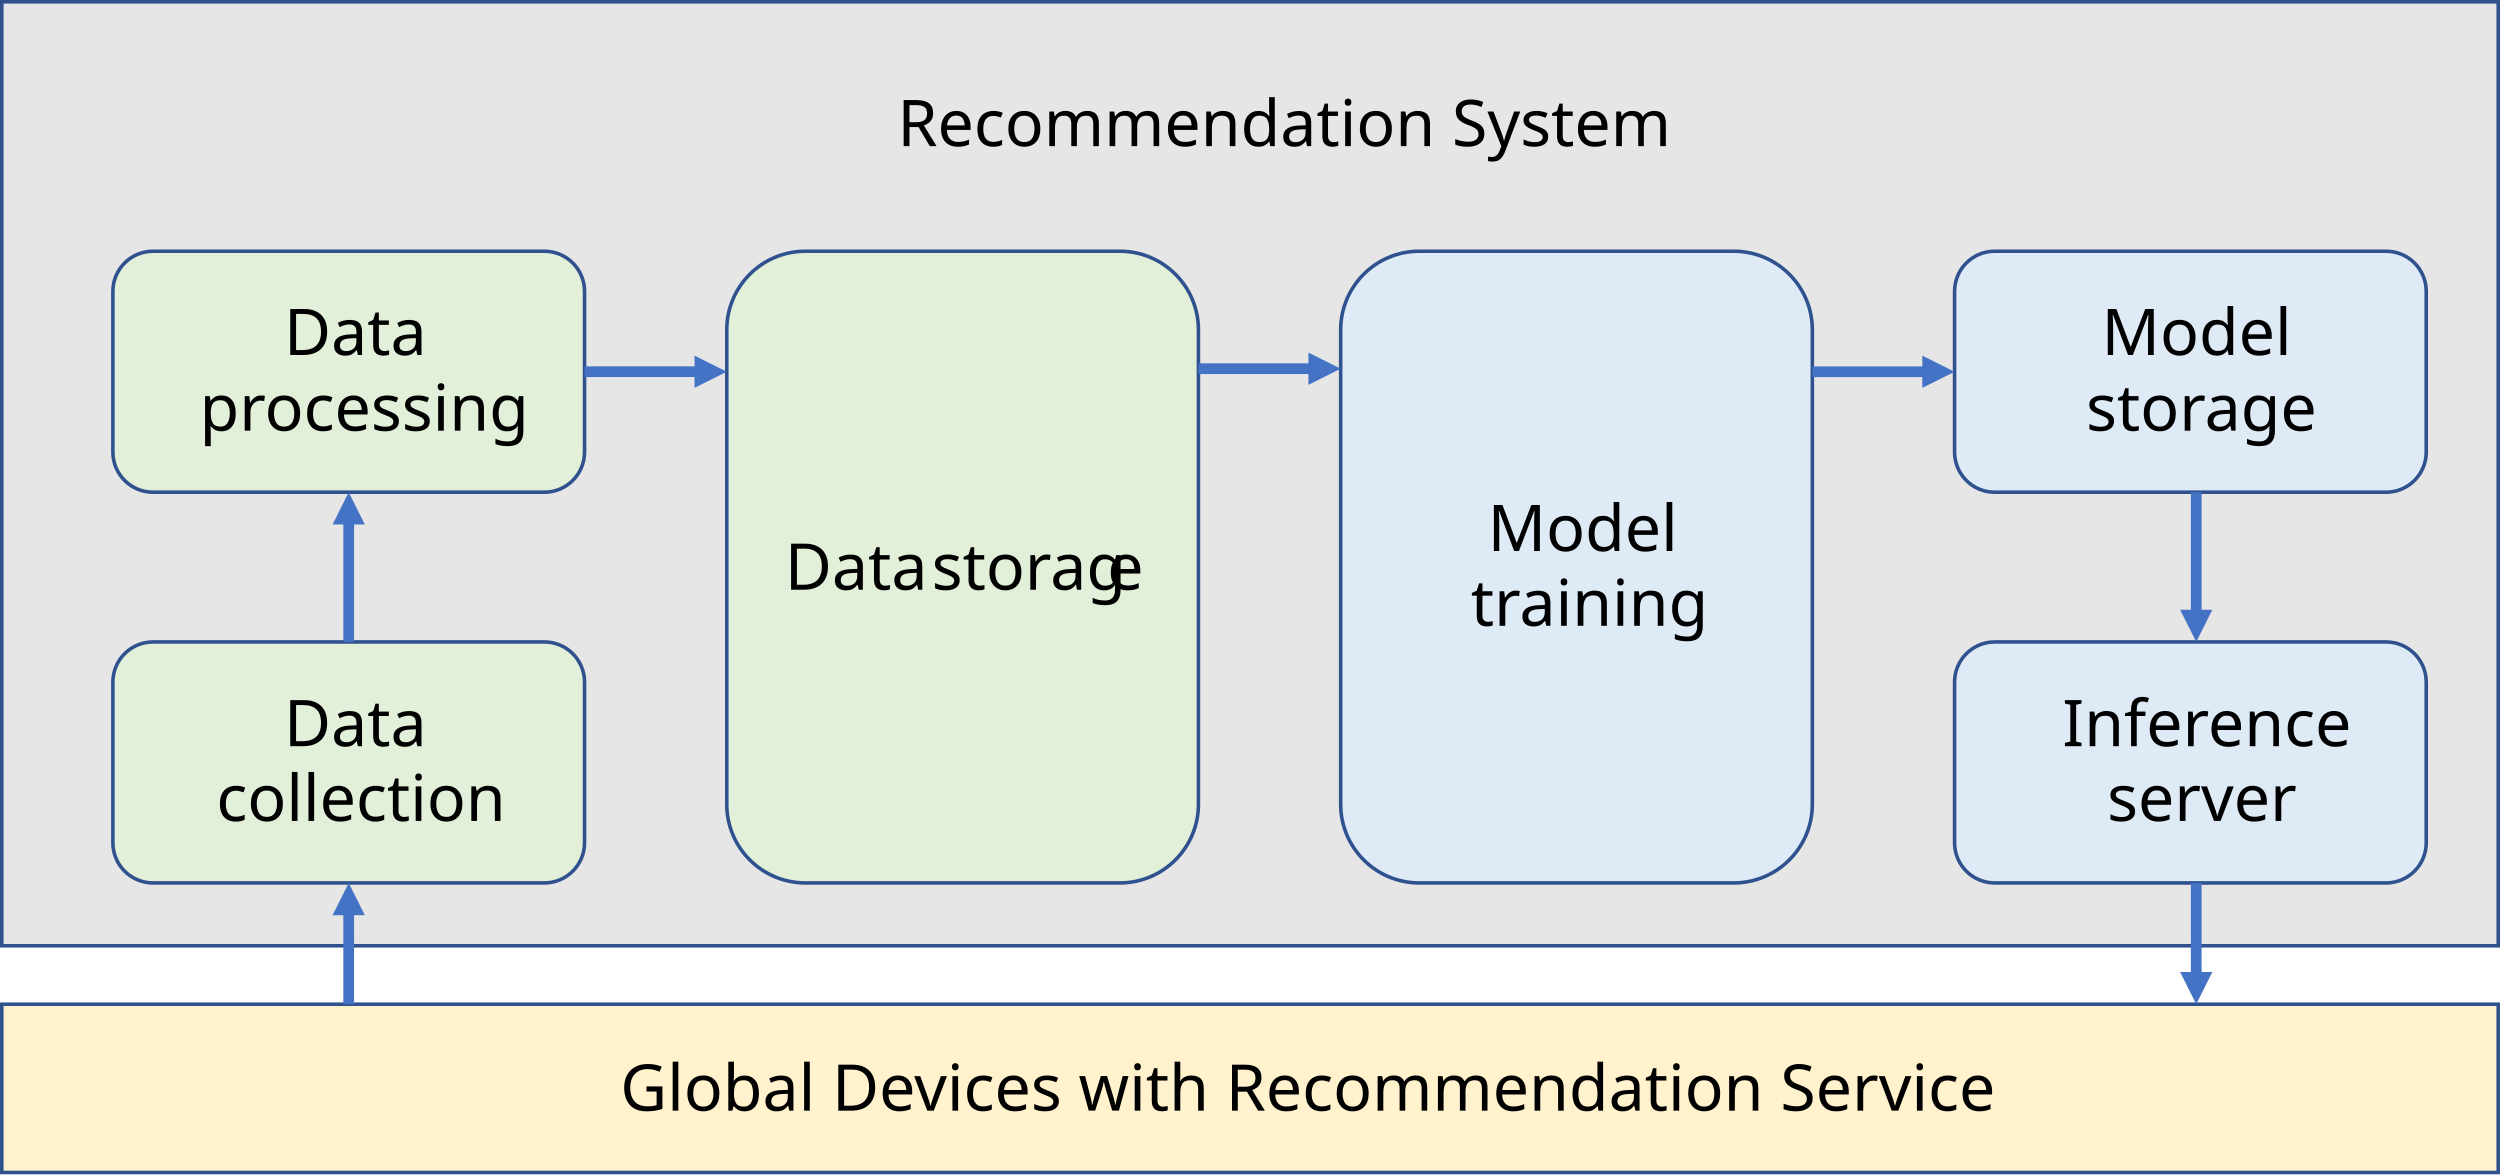
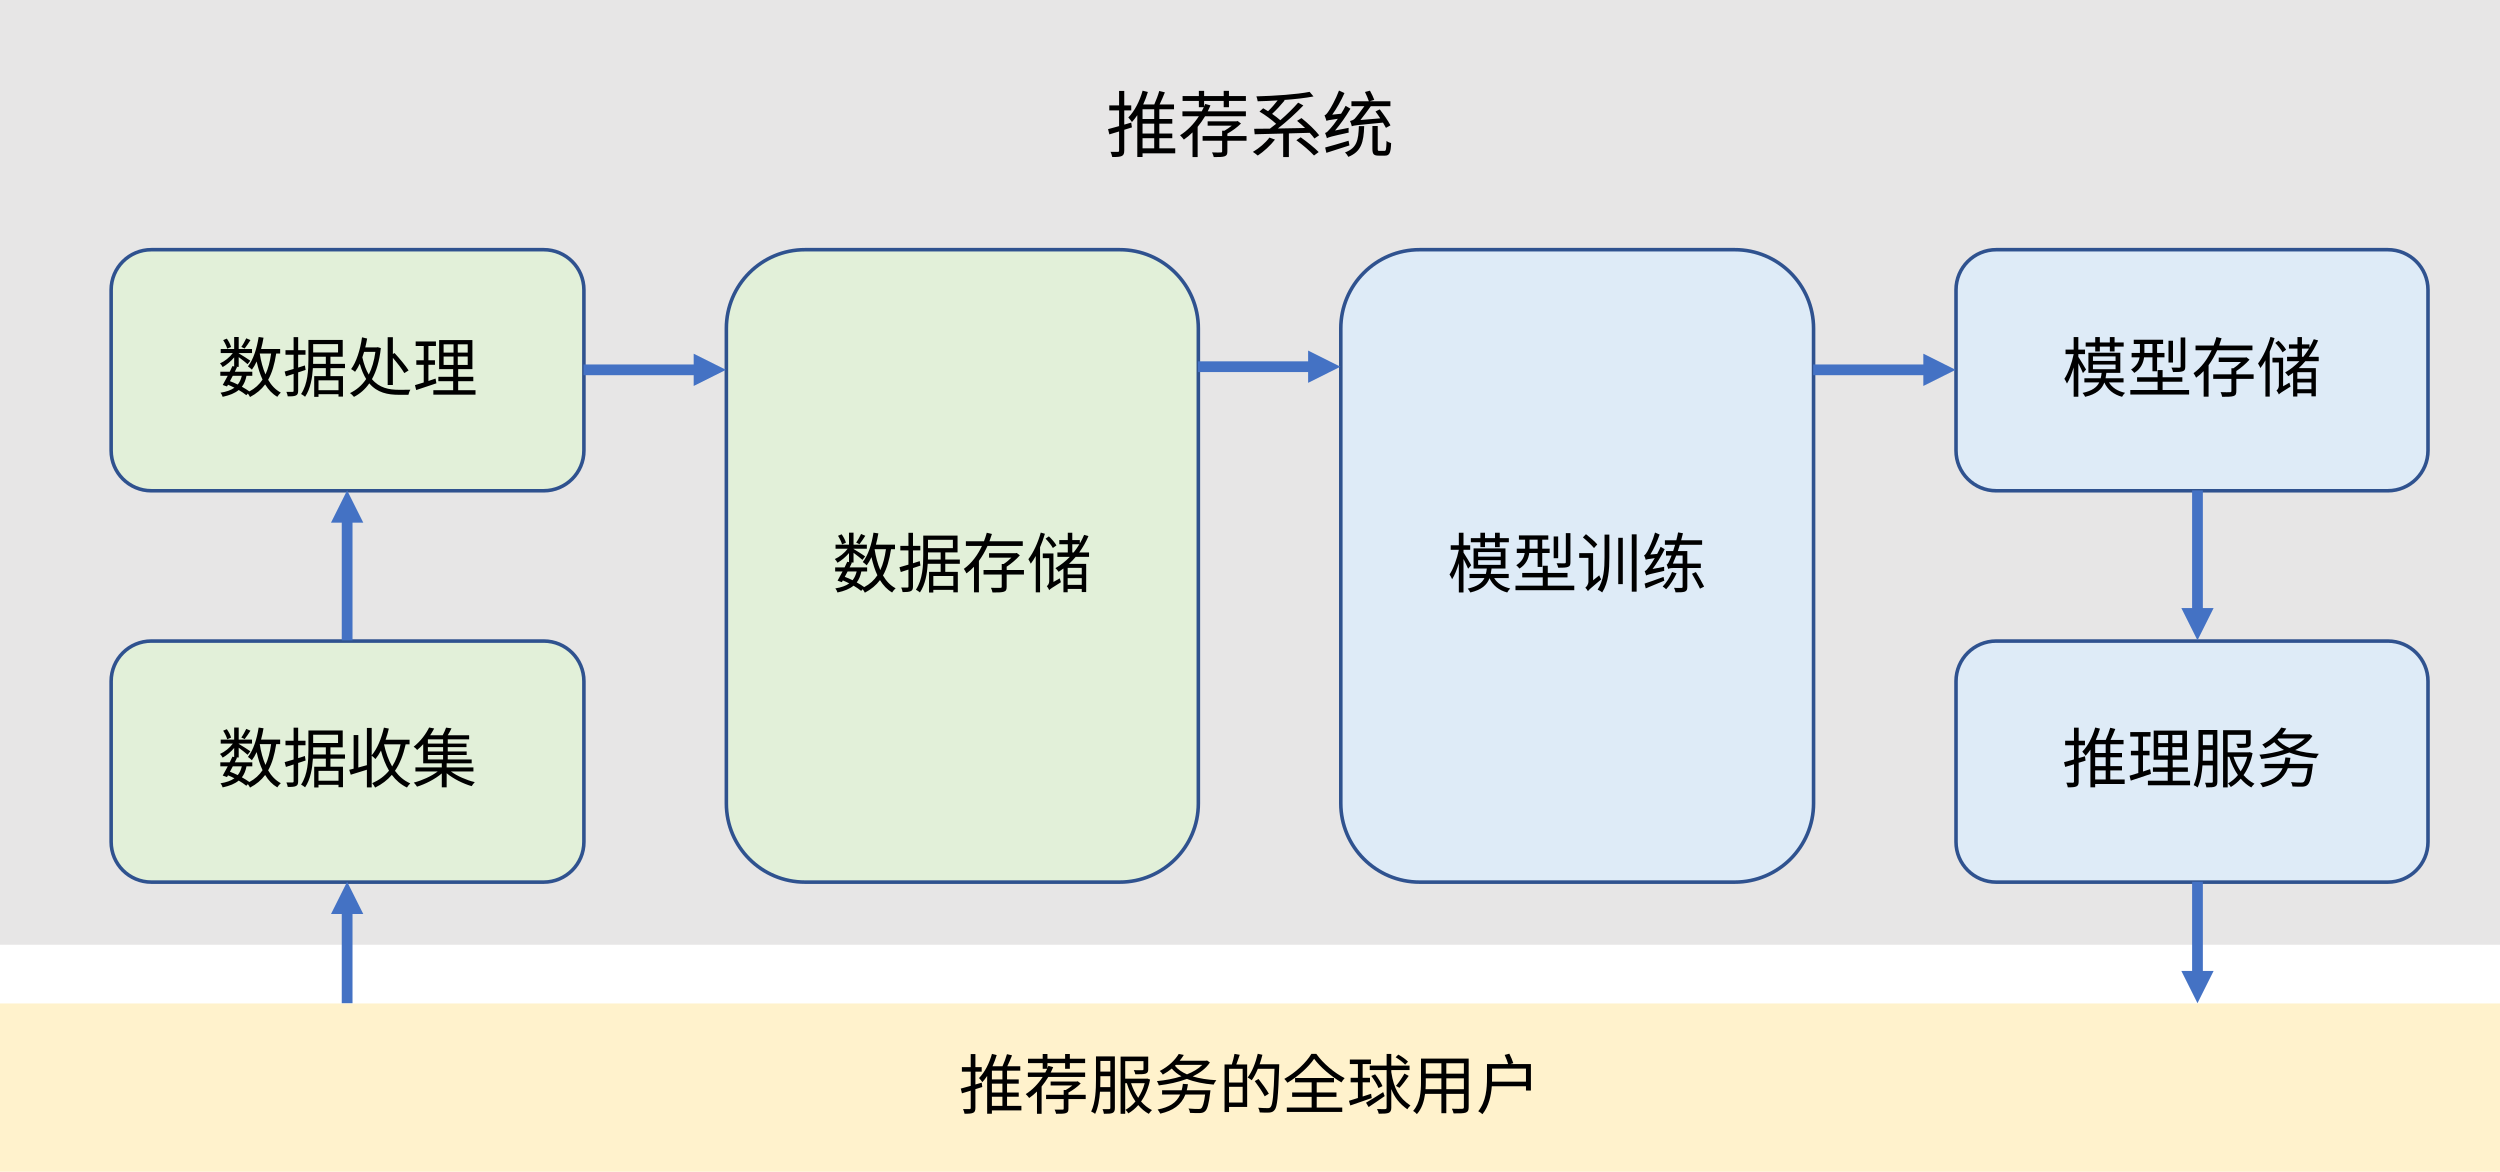
- <svg xmlns="http://www.w3.org/2000/svg" width="246.216mm" height="115.649mm" viewBox="0 0 246.216 115.649" version="1.1" id="svg2503">
-   <defs id="defs2500">
-     <clipPath clipPathUnits="userSpaceOnUse" id="clipPath2539">
-       <path d="M 0,1.206994e-5 H 959.76 V 540 H 0 Z" id="path2537" />
+ <svg xmlns="http://www.w3.org/2000/svg" width="245.841mm" height="115.224mm" viewBox="0 0 245.841 115.224" version="1.1" id="svg5">
+   <defs id="defs2">
+     <clipPath clipPathUnits="userSpaceOnUse" id="clipPath25">
+       <path d="M 0,0.164 H 536.946 V 351 H 0 Z" id="path23" />
+     </clipPath>
+     <clipPath clipPathUnits="userSpaceOnUse" id="clipPath905">
+       <path d="M 0,1.206994e-5 H 959.76 V 540 H 0 Z" id="path903" />
+     </clipPath>
+     <clipPath clipPathUnits="userSpaceOnUse" id="clipPath1246">
+       <path d="M 0,0.073 H 698.836 V 328 H 0 Z" id="path1244" />
    </clipPath>
  </defs>
-   <g id="layer1" transform="translate(9.315149,-56.37978)">
-     <g id="g2529" transform="matrix(0.3527778,0,0,-0.3527778,-55.5405,209.4545)">
-       <g id="g2531" />
-       <g id="g2543">
-         <path d="m 131.532,433.413 h 696.935 V 169.88 h -696.935 z" style="fill:#e7e6e6;fill-opacity:1;fill-rule:nonzero;stroke:none" id="path2547" />
-         <g id="g2549" transform="matrix(7.874016e-5,0,0,-7.874016e-5,131.5325,433.4125)">
-           <path d="M 0,0 H 8851075 V 3346861 H 0 Z" style="fill:none;stroke:#2f528f;stroke-width:12700;stroke-linecap:butt;stroke-linejoin:miter;stroke-miterlimit:8;stroke-dasharray:none;stroke-opacity:1" id="path2551" />
+   <g id="layer1" transform="translate(-7.495134,-56.57541)">
+     <g id="g15" transform="matrix(0.3527778,0,0,-0.3527778,44.08155,178.4281)">
+       <g id="g17" />
+       <g id="g29">
+         <g id="g1236" transform="translate(-314.2993,7.699862)">
+           <g id="g1238" />
+           <g id="g1250" transform="translate(-74.21634)">
+             <path d="M 284.806,337.709 H 981.679 V 74.364 H 284.806 Z" style="fill:#e7e6e6;fill-opacity:1;fill-rule:nonzero;stroke:none" id="path1252" />
+             <path d="m 658.552,246.145 c 0,12.13 9.834,21.964 21.964,21.964 h 87.854 c 12.13,0 21.964,-9.834 21.964,-21.964 v -132.363 c 0,-12.13 -9.834,-21.964 -21.964,-21.964 h -87.854 c -12.13,0 -21.964,9.834 -21.964,21.964 z" style="fill:#deebf7;fill-opacity:1;fill-rule:evenodd;stroke:none" id="path1258" />
+             <g id="g1260" transform="matrix(7.874016e-5,0,0,-7.874016e-5,658.5515,268.1095)">
+               <path d="M 0,278943.7 C 0,124887.3 124887.4,0 278943.9,0 H 1394685 c 154057,0 278944,124887.3 278944,278943.7 V 1959951 c 0,154057 -124887,278944 -278944,278944 H 278943.9 C 124887.4,2238895 0,2114008 0,1959951 Z" style="fill:none;stroke:#2f528f;stroke-width:12700;stroke-linecap:butt;stroke-linejoin:miter;stroke-miterlimit:8;stroke-dasharray:none;stroke-opacity:1" id="path1262" />
+             </g>
+             <g id="g1264" transform="matrix(0.2181818,0,0,0.2181818,688.2832,-153.9268)">
+               <text transform="matrix(1,0,0,-1,0,1503)" style="font-variant:normal;font-weight:normal;font-size:83px;font-family:DengXian;-inkscape-font-specification:DengXian-Regular;writing-mode:lr-tb;fill:#000000;fill-opacity:1;fill-rule:nonzero;stroke:none" id="text1268">
+                 <tspan x="0 82.502" y="0" id="tspan1266">模型</tspan>
+               </text>
+             </g>
+             <g id="g1270" transform="matrix(0.2181818,0,0,0.2181818,724.2832,-153.9268)">
+               <text transform="matrix(1,0,0,-1,0,1503)" style="font-variant:normal;font-weight:normal;font-size:83px;font-family:DengXian;-inkscape-font-specification:DengXian-Regular;writing-mode:lr-tb;fill:#000000;fill-opacity:1;fill-rule:nonzero;stroke:none" id="text1274">
+                 <tspan x="0 82.502" y="0" id="tspan1272">训练</tspan>
+               </text>
+             </g>
+             <path d="m 315.788,147.818 c 0,6.186 5.014,11.2 11.2,11.2 h 109.381 c 6.186,0 11.2,-5.014 11.2,-11.2 v -44.8 c 0,-6.186 -5.014,-11.2 -11.2,-11.2 H 326.988 c -6.186,0 -11.2,5.014 -11.2,11.2 z" style="fill:#e2f0d9;fill-opacity:1;fill-rule:evenodd;stroke:none" id="path1276" />
+             <g id="g1278" transform="matrix(7.874016e-5,0,0,-7.874016e-5,315.7879,159.0186)">
+               <path d="M 0,142242.1 C 0,63683.97 63683.91,0 142242,0 h 1389145 c 78558,0 142242,63683.97 142242,142242.1 v 568955.8 c 0,78558.1 -63684,142242.1 -142242,142242.1 H 142242 C 63683.91,853440 0,789756 0,711197.9 Z" style="fill:none;stroke:#2f528f;stroke-width:12700;stroke-linecap:butt;stroke-linejoin:miter;stroke-miterlimit:8;stroke-dasharray:none;stroke-opacity:1" id="path1280" />
+             </g>
+             <g id="g1282" transform="matrix(0.2181818,0,0,0.2181818,345.5148,-208.2541)">
+               <text transform="matrix(1,0,0,-1,0,1503)" style="font-variant:normal;font-weight:normal;font-size:83px;font-family:DengXian;-inkscape-font-specification:DengXian-Regular;writing-mode:lr-tb;fill:#000000;fill-opacity:1;fill-rule:nonzero;stroke:none" id="text1286">
+                 <tspan x="0 82.502" y="0" id="tspan1284">数据</tspan>
+               </text>
+             </g>
+             <g id="g1288" transform="matrix(0.2181818,0,0,0.2181818,381.5148,-208.2541)">
+               <text transform="matrix(1,0,0,-1,0,1503)" style="font-variant:normal;font-weight:normal;font-size:83px;font-family:DengXian;-inkscape-font-specification:DengXian-Regular;writing-mode:lr-tb;fill:#000000;fill-opacity:1;fill-rule:nonzero;stroke:none" id="text1292">
+                 <tspan x="0 82.502" y="0" id="tspan1290">收集</tspan>
+               </text>
+             </g>
+             <g id="g1294" transform="matrix(0.2181818,0,0,0.2181818,593.133,-32.39958)">
+               <text transform="matrix(1,0,0,-1,0,1503)" style="font-variant:normal;font-weight:normal;font-size:92px;font-family:MicrosoftYaHei;-inkscape-font-specification:MicrosoftYaHei;writing-mode:lr-tb;fill:#000000;fill-opacity:1;fill-rule:nonzero;stroke:none" id="text1298">
+                 <tspan x="0 91.669 183.338 275.006" y="0" id="tspan1296">推荐系统</tspan>
+               </text>
+             </g>
+             <path d="M 284.806,58 H 981.679 V 11.091 H 284.806 Z" style="fill:#fff2cc;fill-opacity:1;fill-rule:nonzero;stroke:none" id="path1300" />
+             <g id="g1306" transform="matrix(0.2181818,0,0,0.2181818,552.1331,-299.2359)">
+               <text transform="matrix(1,0,0,-1,0,1503)" style="font-variant:normal;font-weight:normal;font-size:83px;font-family:DengXian;-inkscape-font-specification:DengXian-Regular;writing-mode:lr-tb;fill:#000000;fill-opacity:1;fill-rule:nonzero;stroke:none" id="text1310">
+                 <tspan x="0 82.502 165.004 247.506 330.008" y="0" id="tspan1308">推荐服务的</tspan>
+               </text>
+             </g>
+             <g id="g1312" transform="matrix(0.2181818,0,0,0.2181818,642.1331,-299.2359)">
+               <text transform="matrix(1,0,0,-1,0,1503)" style="font-variant:normal;font-weight:normal;font-size:83px;font-family:DengXian;-inkscape-font-specification:DengXian-Regular;writing-mode:lr-tb;fill:#000000;fill-opacity:1;fill-rule:nonzero;stroke:none" id="text1316">
+                 <tspan x="0 82.502" y="0" id="tspan1314">全球</tspan>
+               </text>
+             </g>
+             <g id="g1318" transform="matrix(0.2181818,0,0,0.2181818,678.1331,-299.2359)">
+               <text transform="matrix(1,0,0,-1,0,1503)" style="font-variant:normal;font-weight:normal;font-size:83px;font-family:DengXian;-inkscape-font-specification:DengXian-Regular;writing-mode:lr-tb;fill:#000000;fill-opacity:1;fill-rule:nonzero;stroke:none" id="text1322">
+                 <tspan x="0 82.502" y="0" id="tspan1320">用户</tspan>
+               </text>
+             </g>
+             <path d="m 383.07,58.068 6e-5,26.36 h -3 l -6e-5,-26.36 z m 3,24.86 -4.5,9 -4.5,-9 z" style="fill:#4472c4;fill-opacity:1;fill-rule:nonzero;stroke:none" id="path1324" />
+             <path d="m 315.788,256.909 c 0,6.186 5.014,11.2 11.2,11.2 h 109.381 c 6.186,0 11.2,-5.014 11.2,-11.2 v -44.8 c 0,-6.186 -5.014,-11.2 -11.2,-11.2 H 326.988 c -6.186,0 -11.2,5.014 -11.2,11.2 z" style="fill:#e2f0d9;fill-opacity:1;fill-rule:evenodd;stroke:none" id="path1326" />
+             <g id="g1328" transform="matrix(7.874016e-5,0,0,-7.874016e-5,315.7879,268.1095)">
+               <path d="M 0,142242.1 C 0,63683.97 63683.91,0 142242,0 h 1389145 c 78558,0 142242,63683.97 142242,142242.1 v 568955.8 c 0,78558.1 -63684,142242.1 -142242,142242.1 H 142242 C 63683.91,853440 0,789756 0,711197.9 Z" style="fill:none;stroke:#2f528f;stroke-width:12700;stroke-linecap:butt;stroke-linejoin:miter;stroke-miterlimit:8;stroke-dasharray:none;stroke-opacity:1" id="path1330" />
+             </g>
+             <g id="g1332" transform="matrix(0.2181818,0,0,0.2181818,345.5148,-99.38141)">
+               <text transform="matrix(1,0,0,-1,0,1503)" style="font-variant:normal;font-weight:normal;font-size:83px;font-family:DengXian;-inkscape-font-specification:DengXian-Regular;writing-mode:lr-tb;fill:#000000;fill-opacity:1;fill-rule:nonzero;stroke:none" id="text1336">
+                 <tspan x="0 82.502 165.004 247.506" y="0" id="tspan1334">数据处理</tspan>
+               </text>
+             </g>
+             <path d="m 487.279,246.182 c 0,12.11 9.817,21.928 21.928,21.928 h 87.708 c 12.11,0 21.928,-9.817 21.928,-21.928 v -132.436 c 0,-12.11 -9.817,-21.928 -21.928,-21.928 h -87.708 c -12.11,0 -21.928,9.817 -21.928,21.928 z" style="fill:#e2f0d9;fill-opacity:1;fill-rule:evenodd;stroke:none" id="path1338" />
+             <g id="g1340" transform="matrix(7.874016e-5,0,0,-7.874016e-5,487.2787,268.1095)">
+               <path d="M 0,278480.9 C 0,124680.2 124680.3,0 278481.2,0 H 1392377 c 153801,0 278481,124680.2 278481,278480.9 V 1960414 c 0,153801 -124680,278481 -278481,278481 H 278481.2 C 124680.3,2238895 0,2114215 0,1960414 Z" style="fill:none;stroke:#2f528f;stroke-width:12700;stroke-linecap:butt;stroke-linejoin:miter;stroke-miterlimit:8;stroke-dasharray:none;stroke-opacity:1" id="path1342" />
+             </g>
+             <g id="g1344" transform="matrix(0.2181818,0,0,0.2181818,516.899,-153.9268)">
+               <text transform="matrix(1,0,0,-1,0,1503)" style="font-variant:normal;font-weight:normal;font-size:83px;font-family:DengXian;-inkscape-font-specification:DengXian-Regular;writing-mode:lr-tb;fill:#000000;fill-opacity:1;fill-rule:nonzero;stroke:none" id="text1348">
+                 <tspan x="0 82.502" y="0" id="tspan1346">数据</tspan>
+               </text>
+             </g>
+             <g id="g1350" transform="matrix(0.2181818,0,0,0.2181818,552.899,-153.9268)">
+               <text transform="matrix(1,0,0,-1,0,1503)" style="font-variant:normal;font-weight:normal;font-size:83px;font-family:DengXian;-inkscape-font-specification:DengXian-Regular;writing-mode:lr-tb;fill:#000000;fill-opacity:1;fill-rule:nonzero;stroke:none" id="text1354">
+                 <tspan x="0 82.502" y="0" id="tspan1352">存储</tspan>
+               </text>
+             </g>
+             <path d="m 830.042,256.909 c 0,6.186 5.015,11.2 11.2,11.2 h 109.163 c 6.186,0 11.2,-5.015 11.2,-11.2 v -44.801 c 0,-6.186 -5.015,-11.2 -11.2,-11.2 h -109.163 c -6.186,0 -11.2,5.015 -11.2,11.2 z" style="fill:#deebf7;fill-opacity:1;fill-rule:evenodd;stroke:none" id="path1356" />
+             <g id="g1358" transform="matrix(7.874016e-5,0,0,-7.874016e-5,830.0424,268.1095)">
+               <path d="M 0,142246.1 C 0,63685.74 63685.67,0 142245.9,0 H 1528613 c 78560,0 142246,63685.74 142246,142246.1 V 711214 c 0,78560.3 -63686,142246.1 -142246,142246.1 H 142245.9 C 63685.67,853460.1 0,789774.3 0,711214 Z" style="fill:none;stroke:#2f528f;stroke-width:12700;stroke-linecap:butt;stroke-linejoin:miter;stroke-miterlimit:8;stroke-dasharray:none;stroke-opacity:1" id="path1360" />
+             </g>
+             <g id="g1362" transform="matrix(0.2181818,0,0,0.2181818,859.6675,-99.38141)">
+               <text transform="matrix(1,0,0,-1,0,1503)" style="font-variant:normal;font-weight:normal;font-size:83px;font-family:DengXian;-inkscape-font-specification:DengXian-Regular;writing-mode:lr-tb;fill:#000000;fill-opacity:1;fill-rule:nonzero;stroke:none" id="text1366">
+                 <tspan x="0 82.502" y="0" id="tspan1364">模型</tspan>
+               </text>
+             </g>
+             <g id="g1368" transform="matrix(0.2181818,0,0,0.2181818,895.6675,-99.38141)">
+               <text transform="matrix(1,0,0,-1,0,1503)" style="font-variant:normal;font-weight:normal;font-size:83px;font-family:DengXian;-inkscape-font-specification:DengXian-Regular;writing-mode:lr-tb;fill:#000000;fill-opacity:1;fill-rule:nonzero;stroke:none" id="text1372">
+                 <tspan x="0 82.502" y="0" id="tspan1370">存储</tspan>
+               </text>
+             </g>
+             <path d="m 830.042,147.818 c 0,6.186 5.015,11.2 11.2,11.2 h 109.163 c 6.186,0 11.2,-5.015 11.2,-11.2 v -44.801 c 0,-6.186 -5.015,-11.2 -11.2,-11.2 h -109.163 c -6.186,0 -11.2,5.015 -11.2,11.2 z" style="fill:#deebf7;fill-opacity:1;fill-rule:evenodd;stroke:none" id="path1374" />
+             <g id="g1376" transform="matrix(7.874016e-5,0,0,-7.874016e-5,830.0424,159.0186)">
+               <path d="M 0,142246.1 C 0,63685.74 63685.67,0 142245.9,0 H 1528613 c 78560,0 142246,63685.74 142246,142246.1 V 711214 c 0,78560.3 -63686,142246.1 -142246,142246.1 H 142245.9 C 63685.67,853460.1 0,789774.3 0,711214 Z" style="fill:none;stroke:#2f528f;stroke-width:12700;stroke-linecap:butt;stroke-linejoin:miter;stroke-miterlimit:8;stroke-dasharray:none;stroke-opacity:1" id="path1378" />
+             </g>
+             <g id="g1380" transform="matrix(0.2181818,0,0,0.2181818,859.6675,-208.2541)">
+               <text transform="matrix(1,0,0,-1,0,1503)" style="font-variant:normal;font-weight:normal;font-size:83px;font-family:DengXian;-inkscape-font-specification:DengXian-Regular;writing-mode:lr-tb;fill:#000000;fill-opacity:1;fill-rule:nonzero;stroke:none" id="text1384">
+                 <tspan x="0 82.502" y="0" id="tspan1382">推理</tspan>
+               </text>
+             </g>
+             <g id="g1386" transform="matrix(0.2181818,0,0,0.2181818,895.6675,-208.2541)">
+               <text transform="matrix(1,0,0,-1,0,1503)" style="font-variant:normal;font-weight:normal;font-size:83px;font-family:DengXian;-inkscape-font-specification:DengXian-Regular;writing-mode:lr-tb;fill:#000000;fill-opacity:1;fill-rule:nonzero;stroke:none" id="text1390">
+                 <tspan x="0 82.502" y="0" id="tspan1388">服务</tspan>
+               </text>
+             </g>
+             <path d="m 383.07,159.219 7e-5,34.3 h -3 l -7e-5,-34.3 z m 3,32.8 -4.5,9 -4.5,-9 z" style="fill:#4472c4;fill-opacity:1;fill-rule:nonzero;stroke:none" id="path1392" />
+             <path d="m 447.461,236.119 32.208,-1e-4 v -3 l -32.208,1e-4 z m 30.708,3 9,-4.5 -9,-4.5 z" style="fill:#4472c4;fill-opacity:1;fill-rule:nonzero;stroke:none" id="path1394" />
+             <path d="m 618.733,236.991 32.208,-1e-4 v -3 l -32.208,1e-4 z m 30.708,3 9,-4.5 -9,-4.5 z" style="fill:#4472c4;fill-opacity:1;fill-rule:nonzero;stroke:none" id="path1396" />
+             <path d="m 790.224,236.119 32.208,-1e-4 v -3 l -32.208,1e-4 z m 30.708,3 9,-4.5 -9,-4.5 z" style="fill:#4472c4;fill-opacity:1;fill-rule:nonzero;stroke:none" id="path1398" />
+             <path d="m 898.852,201.019 v -34.3 h -3 v 34.3 z m 3,-32.8 -4.5,-9 -4.5,9 z" style="fill:#4472c4;fill-opacity:1;fill-rule:nonzero;stroke:none" id="path1400" />
+             <path d="m 898.852,91.928 v -26.36 l -3,-1e-5 v 26.36 z m 3,-24.86 -4.5,-9 -4.5,9 z" style="fill:#4472c4;fill-opacity:1;fill-rule:nonzero;stroke:none" id="path1402" />
+           </g>
        </g>
-         <path d="m 505.312,341.83 c 0,12.121 9.826,21.947 21.947,21.947 h 87.783 c 12.121,0 21.947,-9.826 21.947,-21.947 V 209.366 c 0,-12.121 -9.826,-21.947 -21.947,-21.947 h -87.783 c -12.121,0 -21.947,9.826 -21.947,21.947 z" style="fill:#deebf7;fill-opacity:1;fill-rule:evenodd;stroke:none" id="path2553" />
-         <g id="g2555" transform="matrix(7.874016e-5,0,0,-7.874016e-5,505.3118,363.7771)">
-           <path d="M 0,278721.2 C 0,124787.7 124787.9,0 278721.5,0 H 1393569 c 153933,0 278721,124787.7 278721,278721.2 V 1961023 c 0,153933 -124788,278721 -278721,278721 H 278721.5 C 124787.9,2239744 0,2114956 0,1961023 Z" style="fill:none;stroke:#2f528f;stroke-width:12700;stroke-linecap:butt;stroke-linejoin:miter;stroke-miterlimit:8;stroke-dasharray:none;stroke-opacity:1" id="path2557" />
-         </g>
-         <g id="g2559" transform="matrix(0.24,0,0,0.24,546.3399,-259.92)">
-           <text transform="matrix(1,0,0,-1,0,2250)" style="font-variant:normal;font-weight:normal;font-size:75px;font-family:DengXian;-inkscape-font-specification:DengXian-Regular;writing-mode:lr-tb;fill:#000000;fill-opacity:1;fill-rule:nonzero;stroke:none" id="text2563">
-             <tspan x="0 65.107 108.315 151.523 190.08 206.738" y="0" id="tspan2561">Model</tspan>
-           </text>
-         </g>
-         <g id="g2565" transform="matrix(0.24,0,0,0.24,541.6499,-280.8)">
-           <text transform="matrix(1,0,0,-1,0,2250)" style="font-variant:normal;font-weight:normal;font-size:75px;font-family:DengXian;-inkscape-font-specification:DengXian-Regular;writing-mode:lr-tb;fill:#000000;fill-opacity:1;fill-rule:nonzero;stroke:none" id="text2569">
-             <tspan x="0 23.955 49.485 87.015 103.695 144.825 161.505 202.635" y="0" id="tspan2567">training</tspan>
-           </text>
-         </g>
-         <path d="m 162.543,243.485 c 0,6.193 5.02,11.213 11.213,11.213 h 109.25 c 6.193,0 11.213,-5.02 11.213,-11.213 v -44.852 c 0,-6.193 -5.02,-11.213 -11.213,-11.213 H 173.757 c -6.193,0 -11.213,5.02 -11.213,11.213 z" style="fill:#e2f0d9;fill-opacity:1;fill-rule:evenodd;stroke:none" id="path2571" />
-         <g id="g2573" transform="matrix(7.874016e-5,0,0,-7.874016e-5,162.5433,254.6983)">
-           <path d="M 0,142409.9 C 0,63759.09 63759.06,0 142409.8,0 H 1529880 c 78651,0 142410,63759.09 142410,142409.9 v 569623.2 c 0,78650.8 -63759,142409.9 -142410,142409.9 H 142409.8 C 63759.06,854443 0,790683.9 0,712033.1 Z" style="fill:none;stroke:#2f528f;stroke-width:12700;stroke-linecap:butt;stroke-linejoin:miter;stroke-miterlimit:8;stroke-dasharray:none;stroke-opacity:1" id="path2575" />
-         </g>
-         <g id="g2577" transform="matrix(0.24,0,0,0.24,210.319,-314.4)">
-           <text transform="matrix(1,0,0,-1,0,2250)" style="font-variant:normal;font-weight:normal;font-size:75px;font-family:DengXian;-inkscape-font-specification:DengXian-Regular;writing-mode:lr-tb;fill:#000000;fill-opacity:1;fill-rule:nonzero;stroke:none" id="text2581">
-             <tspan x="0 51.562 89.025 112.987 150.45" y="0" id="tspan2579">Data</tspan>
-           </text>
-         </g>
-         <g id="g2583" transform="matrix(0.24,0,0,0.24,191.444,-335.28)">
-           <text transform="matrix(1,0,0,-1,0,2250)" style="font-variant:normal;font-weight:normal;font-size:75px;font-family:DengXian;-inkscape-font-specification:DengXian-Regular;writing-mode:lr-tb;fill:#000000;fill-opacity:1;fill-rule:nonzero;stroke:none" id="text2587">
-             <tspan x="0 33.855 77.085 93.765 110.445 149.025 182.88 206.835 223.515 266.745" y="0" id="tspan2585">collection</tspan>
-           </text>
-         </g>
-         <g id="g2589" transform="matrix(0.24,0,0,0.24,381.5622,-146.88)">
-           <text transform="matrix(1,0,0,-1,0,2250)" style="font-variant:normal;font-weight:normal;font-size:75px;font-family:DengXian;-inkscape-font-specification:DengXian-Regular;writing-mode:lr-tb;fill:#000000;fill-opacity:1;fill-rule:nonzero;stroke:none" id="text2593">
-             <tspan x="0 43.23 81.81 115.665 158.895 221.925 284.955 323.535 364.665 407.895 445.425 469.38 486.06 529.29 570.42 590.7 629.28 664.185 694.89 718.845 757.425" y="0" id="tspan2591">Recommendation System</tspan>
-           </text>
-         </g>
-         <path d="m 131.532,153.56 h 696.935 v -46.972 H 131.532 Z" style="fill:#fff2cc;fill-opacity:1;fill-rule:nonzero;stroke:none" id="path2595" />
-         <g id="g2597" transform="matrix(7.874016e-5,0,0,-7.874016e-5,131.5325,153.5595)">
-           <path d="M 0,0 H 8851069 V 596545 H 0 Z" style="fill:none;stroke:#2f528f;stroke-width:12700;stroke-linecap:butt;stroke-linejoin:miter;stroke-miterlimit:8;stroke-dasharray:none;stroke-opacity:1" id="path2599" />
-         </g>
-         <g id="g2601" transform="matrix(0.24,0,0,0.24,304.1873,-416.16)">
-           <text transform="matrix(1,0,0,-1,0,2250)" style="font-variant:normal;font-weight:normal;font-size:75px;font-family:DengXian;-inkscape-font-specification:DengXian-Regular;writing-mode:lr-tb;fill:#000000;fill-opacity:1;fill-rule:nonzero;stroke:none" id="text2605">
-             <tspan x="0 50.52 67.215 110.46 153.705 191.175 207.87 228.165 279.735 318.255 353.175 369.87 403.74 442.26 472.98 493.275 545.895 562.59 586.56 627.705 648 691.245 729.765 763.635 806.88 869.925 932.97 971.49 1012.635 1055.88 1093.35 1117.32 1134.015 1177.26 1218.405 1238.7 1277.22 1315.74 1341.285 1376.205 1392.9 1426.77" y="0" id="tspan2603">Global Devices with Recommendation Service</tspan>
-           </text>
-         </g>
-         <path d="m 229.881,153.56 v 26.36 h -3 v -26.36 z m 3,24.86 -4.5,9 -4.5,-9 z" style="fill:#4472c4;fill-opacity:1;fill-rule:nonzero;stroke:none" id="path2607" />
-         <path d="m 162.543,352.564 c 0,6.193 5.02,11.213 11.213,11.213 h 109.25 c 6.193,0 11.213,-5.02 11.213,-11.213 v -44.852 c 0,-6.193 -5.02,-11.213 -11.213,-11.213 H 173.757 c -6.193,0 -11.213,5.02 -11.213,11.213 z" style="fill:#e2f0d9;fill-opacity:1;fill-rule:evenodd;stroke:none" id="path2609" />
-         <g id="g2611" transform="matrix(7.874016e-5,0,0,-7.874016e-5,162.5433,363.777)">
-           <path d="M 0,142409.9 C 0,63759.09 63759.06,0 142409.8,0 H 1529880 c 78651,0 142410,63759.09 142410,142409.9 v 569623.2 c 0,78650.8 -63759,142409.9 -142410,142409.9 H 142409.8 C 63759.06,854443 0,790683.9 0,712033.1 Z" style="fill:none;stroke:#2f528f;stroke-width:12700;stroke-linecap:butt;stroke-linejoin:miter;stroke-miterlimit:8;stroke-dasharray:none;stroke-opacity:1" id="path2613" />
-         </g>
-         <g id="g2615" transform="matrix(0.24,0,0,0.24,210.3215,-205.2)">
-           <text transform="matrix(1,0,0,-1,0,2250)" style="font-variant:normal;font-weight:normal;font-size:75px;font-family:DengXian;-inkscape-font-specification:DengXian-Regular;writing-mode:lr-tb;fill:#000000;fill-opacity:1;fill-rule:nonzero;stroke:none" id="text2619">
-             <tspan x="0 51.562 89.025 112.987 150.45" y="0" id="tspan2617">Data</tspan>
-           </text>
-         </g>
-         <g id="g2621" transform="matrix(0.24,0,0,0.24,186.7565,-226.32)">
-           <text transform="matrix(1,0,0,-1,0,2250)" style="font-variant:normal;font-weight:normal;font-size:75px;font-family:DengXian;-inkscape-font-specification:DengXian-Regular;writing-mode:lr-tb;fill:#000000;fill-opacity:1;fill-rule:nonzero;stroke:none" id="text2625">
-             <tspan x="0 43.23 68.76 111.99 145.845 184.35 215.055 245.76 262.44 303.57" y="0" id="tspan2623">processing</tspan>
-           </text>
-         </g>
-         <path d="m 333.928,341.83 c 0,12.121 9.826,21.947 21.947,21.947 h 87.783 c 12.121,0 21.947,-9.826 21.947,-21.947 V 209.366 c 0,-12.121 -9.826,-21.947 -21.947,-21.947 h -87.783 c -12.121,0 -21.947,9.826 -21.947,21.947 z" style="fill:#e2f0d9;fill-opacity:1;fill-rule:evenodd;stroke:none" id="path2627" />
-         <g id="g2629" transform="matrix(7.874016e-5,0,0,-7.874016e-5,333.9276,363.7771)">
-           <path d="M 0,278721.2 C 0,124787.7 124787.9,0 278721.5,0 H 1393569 c 153933,0 278721,124787.7 278721,278721.2 V 1961023 c 0,153933 -124788,278721 -278721,278721 H 278721.5 C 124787.9,2239744 0,2114956 0,1961023 Z" style="fill:none;stroke:#2f528f;stroke-width:12700;stroke-linecap:butt;stroke-linejoin:miter;stroke-miterlimit:8;stroke-dasharray:none;stroke-opacity:1" id="path2631" />
-         </g>
-         <g id="g2633" transform="matrix(0.24,0,0,0.24,350.1407,-270.72)">
-           <text transform="matrix(1,0,0,-1,0,2250)" style="font-variant:normal;font-weight:normal;font-size:75px;font-family:DengXian;-inkscape-font-specification:DengXian-Regular;writing-mode:lr-tb;fill:#000000;fill-opacity:1;fill-rule:nonzero;stroke:none" id="text2637">
-             <tspan x="0 51.562 89.025 112.987" y="0" id="tspan2635">Data</tspan>
-           </text>
-         </g>
-         <g id="g2639" transform="matrix(0.24,0,0,0.24,391.1407,-270.72)">
-           <text transform="matrix(1,0,0,-1,0,2250)" style="font-variant:normal;font-weight:normal;font-size:75px;font-family:DengXian;-inkscape-font-specification:DengXian-Regular;writing-mode:lr-tb;fill:#000000;fill-opacity:1;fill-rule:nonzero;stroke:none" id="text2643">
-             <tspan x="0 30.728 54.705 97.957 123.51 160.988" y="0" id="tspan2641">storag</tspan>
-           </text>
-         </g>
-         <g id="g2645" transform="matrix(0.24,0,0,0.24,440.1407,-270.72)">
-           <text transform="matrix(1,0,0,-1,0,2250)" style="font-variant:normal;font-weight:normal;font-size:75px;font-family:DengXian;-inkscape-font-specification:DengXian-Regular;writing-mode:lr-tb;fill:#000000;fill-opacity:1;fill-rule:nonzero;stroke:none" id="text2649">
-             <tspan x="0" y="0" id="tspan2647">e</tspan>
-           </text>
-         </g>
-         <path d="m 676.696,352.564 c 0,6.193 5.02,11.213 11.213,11.213 H 797.159 c 6.193,0 11.213,-5.02 11.213,-11.213 v -44.852 c 0,-6.193 -5.02,-11.213 -11.213,-11.213 H 687.909 c -6.193,0 -11.213,5.02 -11.213,11.213 z" style="fill:#deebf7;fill-opacity:1;fill-rule:evenodd;stroke:none" id="path2651" />
-         <g id="g2653" transform="matrix(7.874016e-5,0,0,-7.874016e-5,676.696,363.7772)">
-           <path d="M 0,142409.9 C 0,63759.09 63759.06,0 142409.8,0 H 1529880 c 78651,0 142410,63759.09 142410,142409.9 v 569623.2 c 0,78650.8 -63759,142409.9 -142410,142409.9 H 142409.8 C 63759.06,854443 0,790683.9 0,712033.1 Z" style="fill:none;stroke:#2f528f;stroke-width:12700;stroke-linecap:butt;stroke-linejoin:miter;stroke-miterlimit:8;stroke-dasharray:none;stroke-opacity:1" id="path2655" />
-         </g>
-         <g id="g2657" transform="matrix(0.24,0,0,0.24,717.7242,-205.2)">
-           <text transform="matrix(1,0,0,-1,0,2250)" style="font-variant:normal;font-weight:normal;font-size:75px;font-family:DengXian;-inkscape-font-specification:DengXian-Regular;writing-mode:lr-tb;fill:#000000;fill-opacity:1;fill-rule:nonzero;stroke:none" id="text2661">
-             <tspan x="0 65.107 108.315 151.523 190.08 206.738" y="0" id="tspan2659">Model</tspan>
-           </text>
-         </g>
-         <g id="g2663" transform="matrix(0.24,0,0,0.24,713.4092,-226.32)">
-           <text transform="matrix(1,0,0,-1,0,2250)" style="font-variant:normal;font-weight:normal;font-size:75px;font-family:DengXian;-inkscape-font-specification:DengXian-Regular;writing-mode:lr-tb;fill:#000000;fill-opacity:1;fill-rule:nonzero;stroke:none" id="text2667">
-             <tspan x="0 30.728 54.705 97.957 123.51 160.988 204.24" y="0" id="tspan2665">storage</tspan>
-           </text>
-         </g>
-         <path d="m 676.696,243.485 c 0,6.193 5.02,11.213 11.213,11.213 H 797.159 c 6.193,0 11.213,-5.02 11.213,-11.213 v -44.852 c 0,-6.193 -5.02,-11.213 -11.213,-11.213 H 687.909 c -6.193,0 -11.213,5.02 -11.213,11.213 z" style="fill:#deebf7;fill-opacity:1;fill-rule:evenodd;stroke:none" id="path2669" />
-         <g id="g2671" transform="matrix(7.874016e-5,0,0,-7.874016e-5,676.696,254.6984)">
-           <path d="M 0,142409.9 C 0,63759.09 63759.06,0 142409.8,0 H 1529880 c 78651,0 142410,63759.09 142410,142409.9 v 569623.2 c 0,78650.8 -63759,142409.9 -142410,142409.9 H 142409.8 C 63759.06,854443 0,790683.9 0,712033.1 Z" style="fill:none;stroke:#2f528f;stroke-width:12700;stroke-linecap:butt;stroke-linejoin:miter;stroke-miterlimit:8;stroke-dasharray:none;stroke-opacity:1" id="path2673" />
-         </g>
-         <g id="g2675" transform="matrix(0.24,0,0,0.24,706.7842,-314.4)">
-           <text transform="matrix(1,0,0,-1,0,2250)" style="font-variant:normal;font-weight:normal;font-size:75px;font-family:DengXian;-inkscape-font-specification:DengXian-Regular;writing-mode:lr-tb;fill:#000000;fill-opacity:1;fill-rule:nonzero;stroke:none" id="text2679">
-             <tspan x="0 18.75 59.925 81.825 120.375 145.875 184.425 225.6 259.425 297.975" y="0" id="tspan2677">Inference</tspan>
-           </text>
-         </g>
-         <g id="g2681" transform="matrix(0.24,0,0,0.24,719.2843,-335.28)">
-           <text transform="matrix(1,0,0,-1,0,2250)" style="font-variant:normal;font-weight:normal;font-size:75px;font-family:DengXian;-inkscape-font-specification:DengXian-Regular;writing-mode:lr-tb;fill:#000000;fill-opacity:1;fill-rule:nonzero;stroke:none" id="text2685">
-             <tspan x="0 30.728 69.255 94.808 129.735 168.262" y="0" id="tspan2683">server</tspan>
-           </text>
-         </g>
-         <path d="m 229.881,254.698 v 34.3 l -3,1e-4 v -34.3 z m 3,32.8 -4.5,9 -4.5,-9 z" style="fill:#4472c4;fill-opacity:1;fill-rule:nonzero;stroke:none" id="path2687" />
-         <path d="m 294.22,331.637 32.208,-10e-5 v -3 l -32.208,10e-5 z m 30.708,3 9,-4.5 -9,-4.5 z" style="fill:#4472c4;fill-opacity:1;fill-rule:nonzero;stroke:none" id="path2689" />
-         <path d="m 465.604,332.479 32.208,-10e-5 v -3 l -32.208,10e-5 z m 30.708,3 9,-4.5 -9,-4.5 z" style="fill:#4472c4;fill-opacity:1;fill-rule:nonzero;stroke:none" id="path2691" />
-         <path d="m 636.988,331.622 h 32.208 v -3 h -32.208 z m 30.708,3 9,-4.5 -9,-4.5 z" style="fill:#4472c4;fill-opacity:1;fill-rule:nonzero;stroke:none" id="path2693" />
-         <path d="m 745.662,296.498 10e-5,-34.3 -3,-10e-5 -10e-5,34.3 z m 3,-32.8 -4.5,-9 -4.5,9 z" style="fill:#4472c4;fill-opacity:1;fill-rule:nonzero;stroke:none" id="path2695" />
-         <path d="m 745.662,187.419 10e-5,-26.36 h -3 l -10e-5,26.36 z m 3,-24.86 -4.5,-9 -4.5,9 z" style="fill:#4472c4;fill-opacity:1;fill-rule:nonzero;stroke:none" id="path2697" />
      </g>
    </g>
  </g>
</svg>
